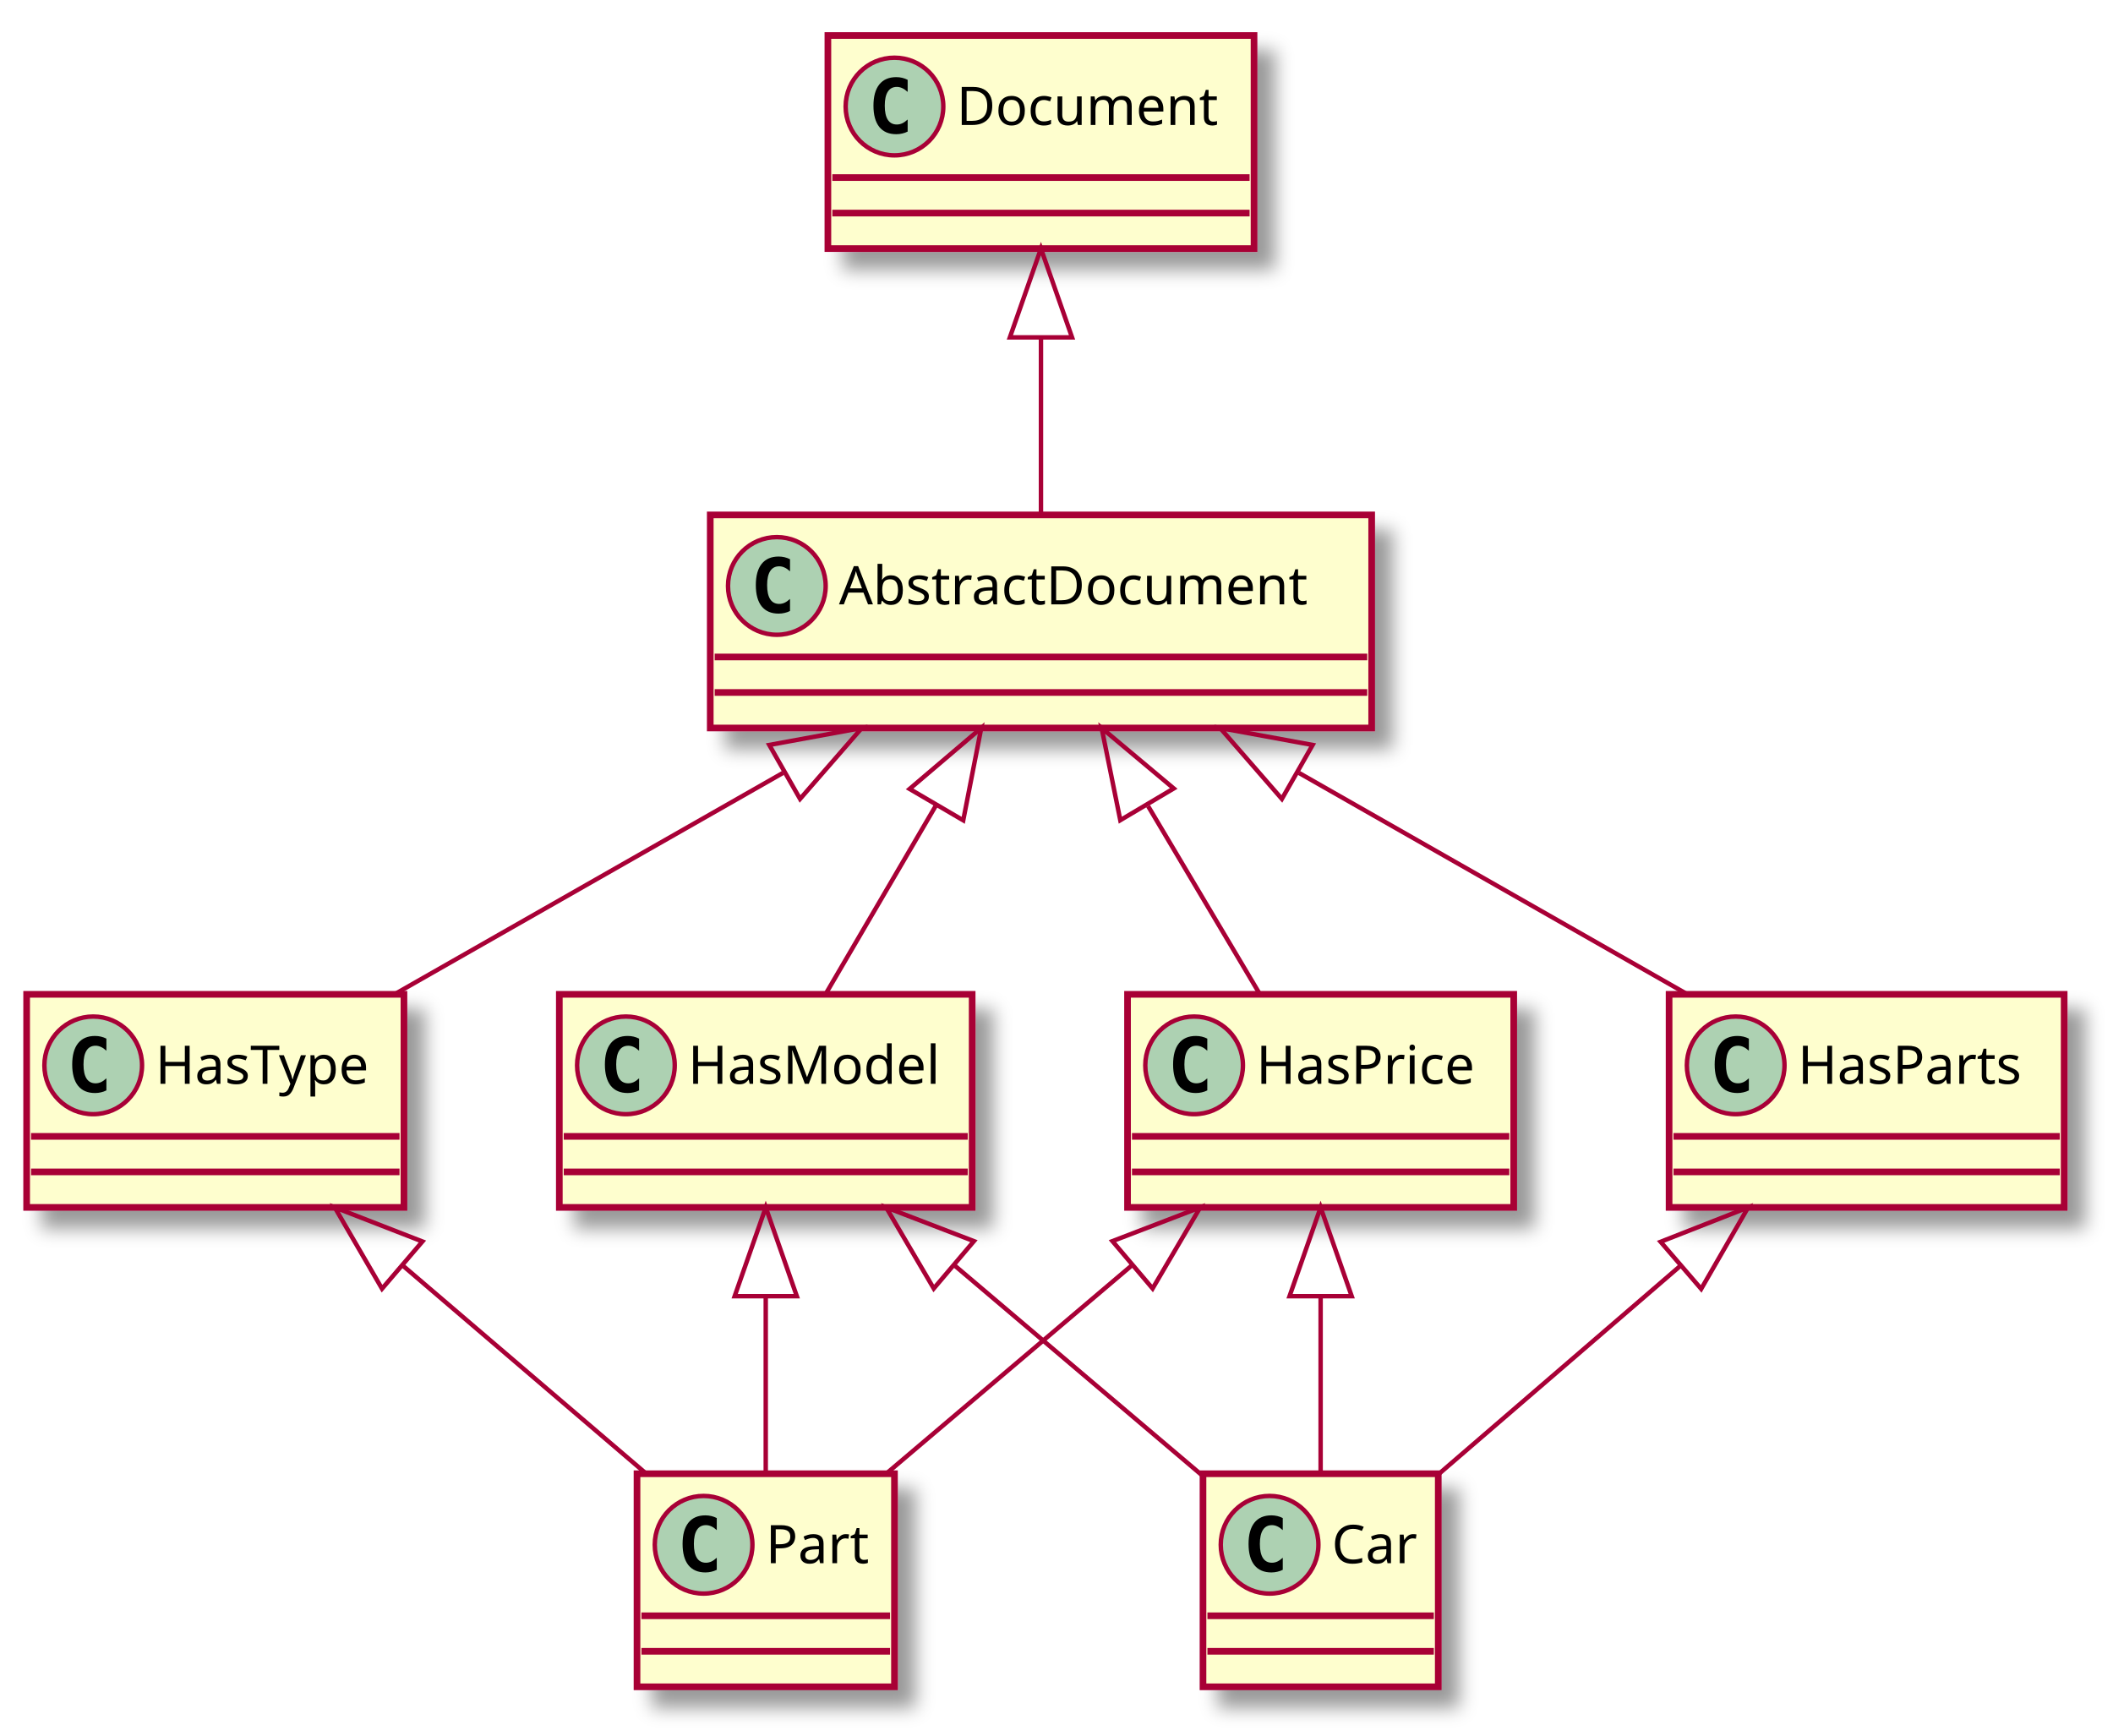
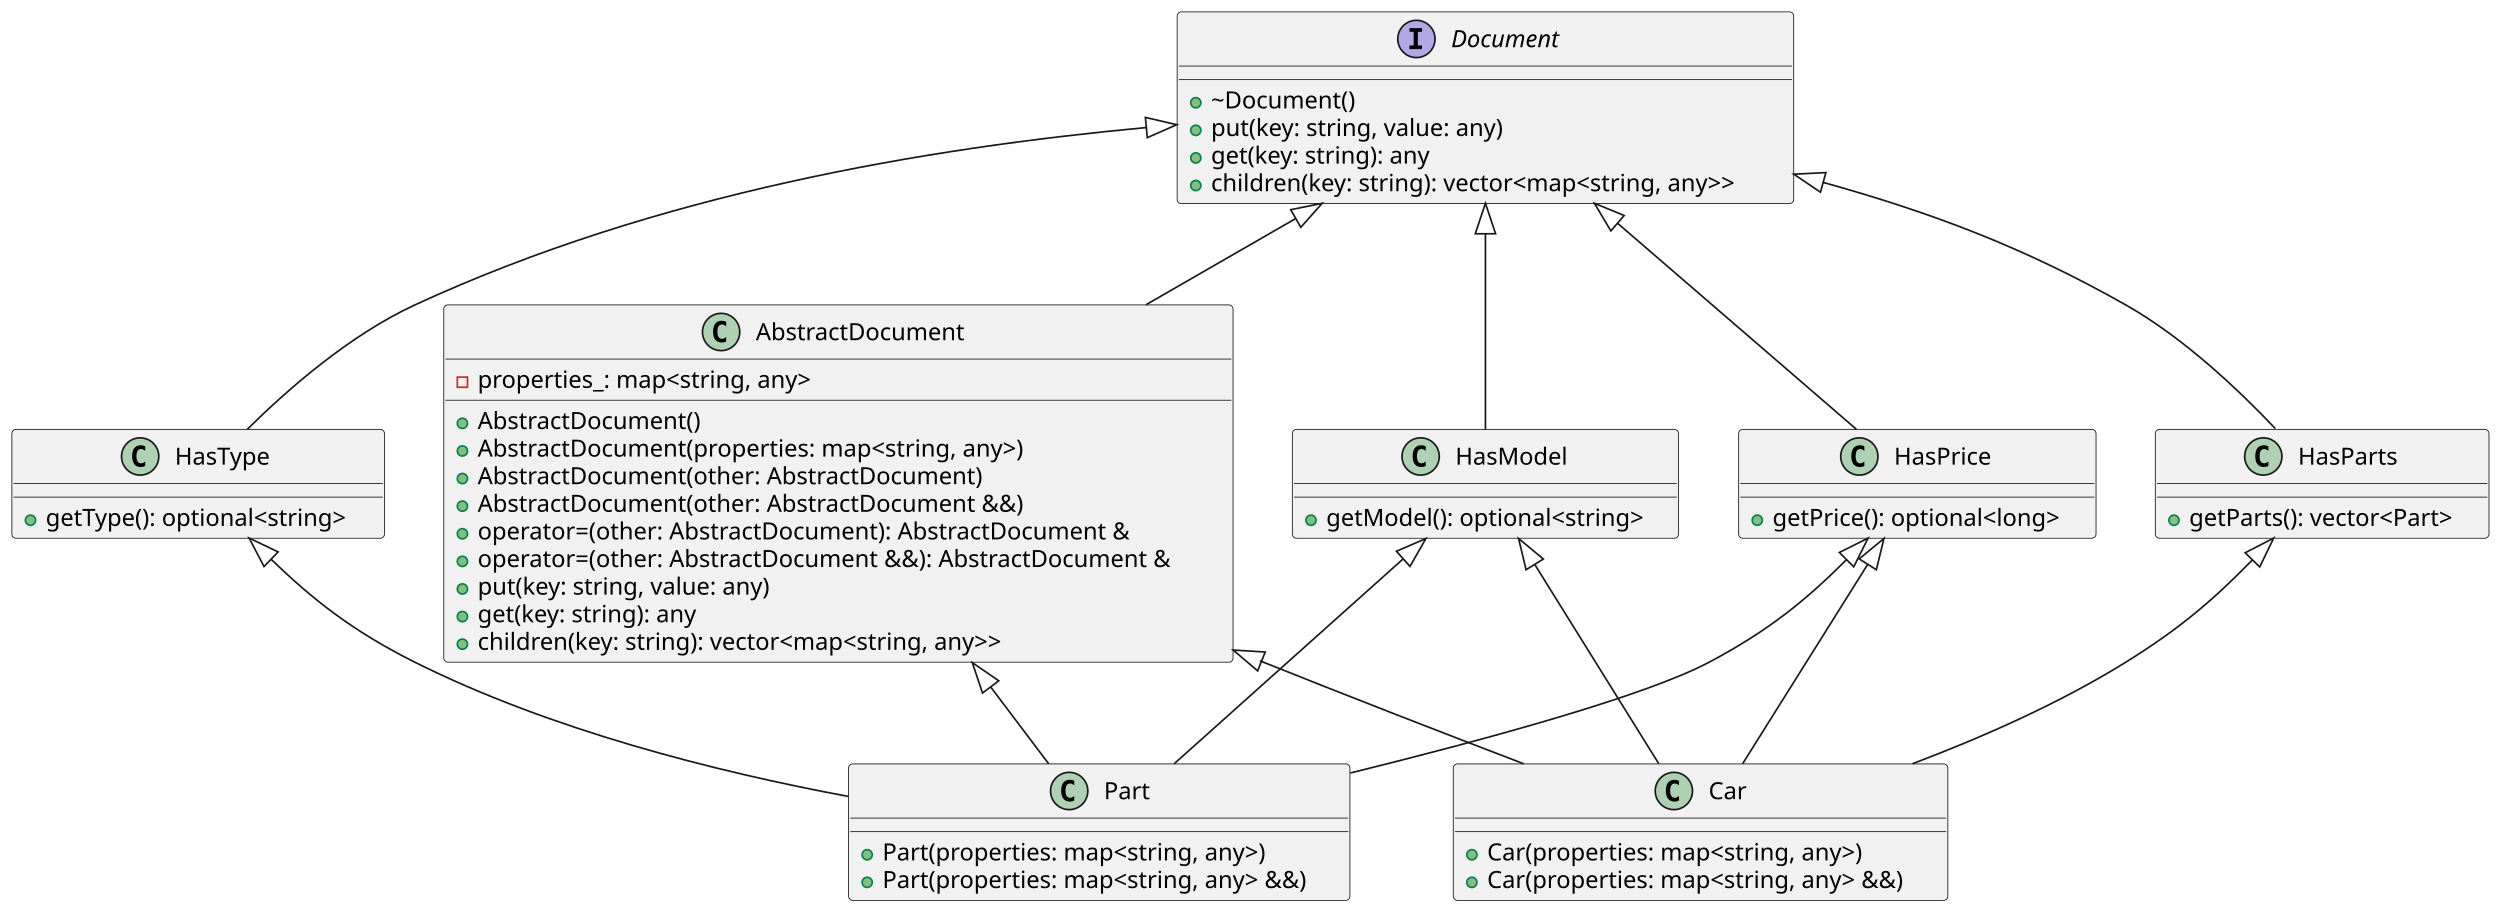
- <svg xmlns="http://www.w3.org/2000/svg" contentScriptType="application/ecmascript" contentStyleType="text/css" height="391px" preserveAspectRatio="none" style="width:476px;height:391px;" version="1.1" viewBox="0 0 476 391" width="476px" zoomAndPan="magnify">
-   <defs>
-     <filter height="300%" id="fv7t7jka6xrz0" width="300%" x="-1" y="-1">
-       <feGaussianBlur result="blurOut" stdDeviation="2.0" />
-       <feColorMatrix in="blurOut" result="blurOut2" type="matrix" values="0 0 0 0 0 0 0 0 0 0 0 0 0 0 0 0 0 0 .4 0" />
-       <feOffset dx="4.0" dy="4.0" in="blurOut2" result="blurOut3" />
-       <feBlend in="SourceGraphic" in2="blurOut3" mode="normal" />
-     </filter>
-   </defs>
+ <svg xmlns="http://www.w3.org/2000/svg" contentStyleType="text/css" height="538px" preserveAspectRatio="none" style="width:1476px;height:538px;background:#FFFFFF;" version="1.1" viewBox="0 0 1476 538" width="1476px" zoomAndPan="magnify">
+   <defs />
  <g>
-     <rect fill="#FEFECE" filter="url(#fv7t7jka6xrz0)" height="48" id="Document" style="stroke: #A80036; stroke-width: 1.5;" width="96" x="186.5" y="8" />
-     <ellipse cx="201.5" cy="24" fill="#ADD1B2" rx="11" ry="11" style="stroke: #A80036; stroke-width: 1.0;" />
-     <path d="M204.469,29.641 Q203.891,29.938 203.25,30.078 Q202.609,30.234 201.906,30.234 Q199.406,30.234 198.078,28.594 Q196.766,26.938 196.766,23.812 Q196.766,20.688 198.078,19.031 Q199.406,17.375 201.906,17.375 Q202.609,17.375 203.25,17.531 Q203.906,17.688 204.469,17.984 L204.469,20.703 Q203.844,20.125 203.25,19.859 Q202.656,19.578 202.031,19.578 Q200.688,19.578 200,20.656 Q199.312,21.719 199.312,23.812 Q199.312,25.906 200,26.984 Q200.688,28.047 202.031,28.047 Q202.656,28.047 203.25,27.781 Q203.844,27.5 204.469,26.922 L204.469,29.641 Z " />
-     <text fill="#000000" font-family="sans-serif" font-size="12" lengthAdjust="spacingAndGlyphs" textLength="64" x="215.5" y="28.154">Document</text>
-     <line style="stroke: #A80036; stroke-width: 1.5;" x1="187.5" x2="281.5" y1="40" y2="40" />
-     <line style="stroke: #A80036; stroke-width: 1.5;" x1="187.5" x2="281.5" y1="48" y2="48" />
-     <rect fill="#FEFECE" filter="url(#fv7t7jka6xrz0)" height="48" id="AbstractDocument" style="stroke: #A80036; stroke-width: 1.5;" width="149" x="160" y="116" />
-     <ellipse cx="175" cy="132" fill="#ADD1B2" rx="11" ry="11" style="stroke: #A80036; stroke-width: 1.0;" />
-     <path d="M177.969,137.641 Q177.391,137.938 176.75,138.078 Q176.109,138.234 175.406,138.234 Q172.906,138.234 171.578,136.594 Q170.266,134.938 170.266,131.812 Q170.266,128.688 171.578,127.031 Q172.906,125.375 175.406,125.375 Q176.109,125.375 176.75,125.531 Q177.406,125.688 177.969,125.984 L177.969,128.703 Q177.344,128.125 176.75,127.859 Q176.156,127.578 175.531,127.578 Q174.188,127.578 173.5,128.656 Q172.812,129.719 172.812,131.812 Q172.812,133.906 173.5,134.984 Q174.188,136.047 175.531,136.047 Q176.156,136.047 176.75,135.781 Q177.344,135.5 177.969,134.922 L177.969,137.641 Z " />
-     <text fill="#000000" font-family="sans-serif" font-size="12" lengthAdjust="spacingAndGlyphs" textLength="117" x="189" y="136.154">AbstractDocument</text>
-     <line style="stroke: #A80036; stroke-width: 1.5;" x1="161" x2="308" y1="148" y2="148" />
-     <line style="stroke: #A80036; stroke-width: 1.5;" x1="161" x2="308" y1="156" y2="156" />
-     <rect fill="#FEFECE" filter="url(#fv7t7jka6xrz0)" height="48" id="HasModel" style="stroke: #A80036; stroke-width: 1.5;" width="93" x="126" y="224" />
-     <ellipse cx="141" cy="240" fill="#ADD1B2" rx="11" ry="11" style="stroke: #A80036; stroke-width: 1.0;" />
-     <path d="M143.969,245.641 Q143.391,245.938 142.75,246.078 Q142.109,246.234 141.406,246.234 Q138.906,246.234 137.578,244.594 Q136.266,242.938 136.266,239.812 Q136.266,236.688 137.578,235.031 Q138.906,233.375 141.406,233.375 Q142.109,233.375 142.75,233.531 Q143.406,233.688 143.969,233.984 L143.969,236.703 Q143.344,236.125 142.75,235.859 Q142.156,235.578 141.531,235.578 Q140.188,235.578 139.5,236.656 Q138.812,237.719 138.812,239.812 Q138.812,241.906 139.5,242.984 Q140.188,244.047 141.531,244.047 Q142.156,244.047 142.75,243.781 Q143.344,243.5 143.969,242.922 L143.969,245.641 Z " />
-     <text fill="#000000" font-family="sans-serif" font-size="12" lengthAdjust="spacingAndGlyphs" textLength="61" x="155" y="244.154">HasModel</text>
-     <line style="stroke: #A80036; stroke-width: 1.5;" x1="127" x2="218" y1="256" y2="256" />
-     <line style="stroke: #A80036; stroke-width: 1.5;" x1="127" x2="218" y1="264" y2="264" />
-     <rect fill="#FEFECE" filter="url(#fv7t7jka6xrz0)" height="48" id="HasPrice" style="stroke: #A80036; stroke-width: 1.5;" width="87" x="254" y="224" />
-     <ellipse cx="269" cy="240" fill="#ADD1B2" rx="11" ry="11" style="stroke: #A80036; stroke-width: 1.0;" />
-     <path d="M271.969,245.641 Q271.391,245.938 270.75,246.078 Q270.109,246.234 269.406,246.234 Q266.906,246.234 265.578,244.594 Q264.266,242.938 264.266,239.812 Q264.266,236.688 265.578,235.031 Q266.906,233.375 269.406,233.375 Q270.109,233.375 270.75,233.531 Q271.406,233.688 271.969,233.984 L271.969,236.703 Q271.344,236.125 270.75,235.859 Q270.156,235.578 269.531,235.578 Q268.188,235.578 267.5,236.656 Q266.812,237.719 266.812,239.812 Q266.812,241.906 267.5,242.984 Q268.188,244.047 269.531,244.047 Q270.156,244.047 270.75,243.781 Q271.344,243.5 271.969,242.922 L271.969,245.641 Z " />
-     <text fill="#000000" font-family="sans-serif" font-size="12" lengthAdjust="spacingAndGlyphs" textLength="55" x="283" y="244.154">HasPrice</text>
-     <line style="stroke: #A80036; stroke-width: 1.5;" x1="255" x2="340" y1="256" y2="256" />
-     <line style="stroke: #A80036; stroke-width: 1.5;" x1="255" x2="340" y1="264" y2="264" />
-     <rect fill="#FEFECE" filter="url(#fv7t7jka6xrz0)" height="48" id="HasType" style="stroke: #A80036; stroke-width: 1.5;" width="85" x="6" y="224" />
-     <ellipse cx="21" cy="240" fill="#ADD1B2" rx="11" ry="11" style="stroke: #A80036; stroke-width: 1.0;" />
-     <path d="M23.969,245.641 Q23.391,245.938 22.75,246.078 Q22.109,246.234 21.406,246.234 Q18.906,246.234 17.578,244.594 Q16.266,242.938 16.266,239.812 Q16.266,236.688 17.578,235.031 Q18.906,233.375 21.406,233.375 Q22.109,233.375 22.75,233.531 Q23.406,233.688 23.969,233.984 L23.969,236.703 Q23.344,236.125 22.75,235.859 Q22.156,235.578 21.531,235.578 Q20.188,235.578 19.5,236.656 Q18.812,237.719 18.812,239.812 Q18.812,241.906 19.5,242.984 Q20.188,244.047 21.531,244.047 Q22.156,244.047 22.75,243.781 Q23.344,243.5 23.969,242.922 L23.969,245.641 Z " />
-     <text fill="#000000" font-family="sans-serif" font-size="12" lengthAdjust="spacingAndGlyphs" textLength="53" x="35" y="244.154">HasType</text>
-     <line style="stroke: #A80036; stroke-width: 1.5;" x1="7" x2="90" y1="256" y2="256" />
-     <line style="stroke: #A80036; stroke-width: 1.5;" x1="7" x2="90" y1="264" y2="264" />
-     <rect fill="#FEFECE" filter="url(#fv7t7jka6xrz0)" height="48" id="HasParts" style="stroke: #A80036; stroke-width: 1.5;" width="89" x="376" y="224" />
-     <ellipse cx="391" cy="240" fill="#ADD1B2" rx="11" ry="11" style="stroke: #A80036; stroke-width: 1.0;" />
-     <path d="M393.969,245.641 Q393.391,245.938 392.75,246.078 Q392.109,246.234 391.406,246.234 Q388.906,246.234 387.578,244.594 Q386.266,242.938 386.266,239.812 Q386.266,236.688 387.578,235.031 Q388.906,233.375 391.406,233.375 Q392.109,233.375 392.75,233.531 Q393.406,233.688 393.969,233.984 L393.969,236.703 Q393.344,236.125 392.75,235.859 Q392.156,235.578 391.531,235.578 Q390.188,235.578 389.5,236.656 Q388.812,237.719 388.812,239.812 Q388.812,241.906 389.5,242.984 Q390.188,244.047 391.531,244.047 Q392.156,244.047 392.75,243.781 Q393.344,243.5 393.969,242.922 L393.969,245.641 Z " />
-     <text fill="#000000" font-family="sans-serif" font-size="12" lengthAdjust="spacingAndGlyphs" textLength="57" x="405" y="244.154">HasParts</text>
-     <line style="stroke: #A80036; stroke-width: 1.5;" x1="377" x2="464" y1="256" y2="256" />
-     <line style="stroke: #A80036; stroke-width: 1.5;" x1="377" x2="464" y1="264" y2="264" />
-     <rect fill="#FEFECE" filter="url(#fv7t7jka6xrz0)" height="48" id="Part" style="stroke: #A80036; stroke-width: 1.5;" width="58" x="143.5" y="332" />
-     <ellipse cx="158.5" cy="348" fill="#ADD1B2" rx="11" ry="11" style="stroke: #A80036; stroke-width: 1.0;" />
-     <path d="M161.469,353.641 Q160.891,353.938 160.25,354.078 Q159.609,354.234 158.906,354.234 Q156.406,354.234 155.078,352.594 Q153.766,350.938 153.766,347.812 Q153.766,344.688 155.078,343.031 Q156.406,341.375 158.906,341.375 Q159.609,341.375 160.25,341.531 Q160.906,341.688 161.469,341.984 L161.469,344.703 Q160.844,344.125 160.25,343.859 Q159.656,343.578 159.031,343.578 Q157.688,343.578 157,344.656 Q156.312,345.719 156.312,347.812 Q156.312,349.906 157,350.984 Q157.688,352.047 159.031,352.047 Q159.656,352.047 160.25,351.781 Q160.844,351.5 161.469,350.922 L161.469,353.641 Z " />
-     <text fill="#000000" font-family="sans-serif" font-size="12" lengthAdjust="spacingAndGlyphs" textLength="26" x="172.5" y="352.154">Part</text>
-     <line style="stroke: #A80036; stroke-width: 1.5;" x1="144.5" x2="200.5" y1="364" y2="364" />
-     <line style="stroke: #A80036; stroke-width: 1.5;" x1="144.5" x2="200.5" y1="372" y2="372" />
-     <rect fill="#FEFECE" filter="url(#fv7t7jka6xrz0)" height="48" id="Car" style="stroke: #A80036; stroke-width: 1.5;" width="53" x="271" y="332" />
-     <ellipse cx="286" cy="348" fill="#ADD1B2" rx="11" ry="11" style="stroke: #A80036; stroke-width: 1.0;" />
-     <path d="M288.969,353.641 Q288.391,353.938 287.75,354.078 Q287.109,354.234 286.406,354.234 Q283.906,354.234 282.578,352.594 Q281.266,350.938 281.266,347.812 Q281.266,344.688 282.578,343.031 Q283.906,341.375 286.406,341.375 Q287.109,341.375 287.75,341.531 Q288.406,341.688 288.969,341.984 L288.969,344.703 Q288.344,344.125 287.75,343.859 Q287.156,343.578 286.531,343.578 Q285.188,343.578 284.5,344.656 Q283.812,345.719 283.812,347.812 Q283.812,349.906 284.5,350.984 Q285.188,352.047 286.531,352.047 Q287.156,352.047 287.75,351.781 Q288.344,351.5 288.969,350.922 L288.969,353.641 Z " />
-     <text fill="#000000" font-family="sans-serif" font-size="12" lengthAdjust="spacingAndGlyphs" textLength="21" x="300" y="352.154">Car</text>
-     <line style="stroke: #A80036; stroke-width: 1.5;" x1="272" x2="323" y1="364" y2="364" />
-     <line style="stroke: #A80036; stroke-width: 1.5;" x1="272" x2="323" y1="372" y2="372" />
-     <path d="M234.5,76.02 C234.5,89.58 234.5,104.04 234.5,115.68 " fill="none" id="Document&lt;-AbstractDocument" style="stroke: #A80036; stroke-width: 1.0;" />
-     <polygon fill="none" points="227.5,76,234.5,56,241.5,76,227.5,76" style="stroke: #A80036; stroke-width: 1.0;" />
-     <path d="M210.75,181.61 C202.42,195.85 193.35,211.35 186.14,223.68 " fill="none" id="AbstractDocument&lt;-HasModel" style="stroke: #A80036; stroke-width: 1.0;" />
-     <polygon fill="none" points="204.91,177.73,221.05,164,216.99,184.8,204.91,177.73" style="stroke: #A80036; stroke-width: 1.0;" />
-     <path d="M258.64,181.61 C267.1,195.85 276.31,211.35 283.64,223.68 " fill="none" id="AbstractDocument&lt;-HasPrice" style="stroke: #A80036; stroke-width: 1.0;" />
-     <polygon fill="none" points="252.37,184.77,248.17,164,264.41,177.62,252.37,184.77" style="stroke: #A80036; stroke-width: 1.0;" />
-     <path d="M176.38,174.12 C148.05,190.27 114.66,209.3 89.1,223.86 " fill="none" id="AbstractDocument&lt;-HasType" style="stroke: #A80036; stroke-width: 1.0;" />
-     <polygon fill="none" points="173.3,167.82,194.14,164,180.23,179.98,173.3,167.82" style="stroke: #A80036; stroke-width: 1.0;" />
-     <path d="M292.62,174.12 C320.95,190.27 354.34,209.3 379.9,223.86 " fill="none" id="AbstractDocument&lt;-HasParts" style="stroke: #A80036; stroke-width: 1.0;" />
-     <polygon fill="none" points="288.77,179.98,274.86,164,295.7,167.82,288.77,179.98" style="stroke: #A80036; stroke-width: 1.0;" />
-     <path d="M215.02,285.06 C233.52,300.74 254.63,318.64 270.86,332.41 " fill="none" id="HasModel&lt;-Car" style="stroke: #A80036; stroke-width: 1.0;" />
-     <polygon fill="none" points="210.35,290.27,199.62,272,219.4,279.6,210.35,290.27" style="stroke: #A80036; stroke-width: 1.0;" />
-     <path d="M297.5,292.02 C297.5,305.58 297.5,320.04 297.5,331.68 " fill="none" id="HasPrice&lt;-Car" style="stroke: #A80036; stroke-width: 1.0;" />
-     <polygon fill="none" points="290.5,292,297.5,272,304.5,292,290.5,292" style="stroke: #A80036; stroke-width: 1.0;" />
-     <path d="M378.5,285.2 C360.49,300.71 340,318.37 324.14,332.04 " fill="none" id="HasParts&lt;-Car" style="stroke: #A80036; stroke-width: 1.0;" />
-     <polygon fill="none" points="374.09,279.75,393.81,272,383.23,290.36,374.09,279.75" style="stroke: #A80036; stroke-width: 1.0;" />
-     <path d="M172.5,292.02 C172.5,305.58 172.5,320.04 172.5,331.68 " fill="none" id="HasModel&lt;-Part" style="stroke: #A80036; stroke-width: 1.0;" />
-     <polygon fill="none" points="165.5,292,172.5,272,179.5,292,165.5,292" style="stroke: #A80036; stroke-width: 1.0;" />
-     <path d="M254.92,285.1 C236.76,300.5 216.1,318.03 200,331.68 " fill="none" id="HasPrice&lt;-Part" style="stroke: #A80036; stroke-width: 1.0;" />
-     <polygon fill="none" points="250.6,279.6,270.38,272,259.65,290.27,250.6,279.6" style="stroke: #A80036; stroke-width: 1.0;" />
-     <path d="M90.73,285.1 C108.75,300.5 129.25,318.03 145.22,331.68 " fill="none" id="HasType&lt;-Part" style="stroke: #A80036; stroke-width: 1.0;" />
-     <polygon fill="none" points="86.06,290.32,75.41,272,95.16,279.68,86.06,290.32" style="stroke: #A80036; stroke-width: 1.0;" />
+     <g id="elem_Document">
+       <rect codeLine="1" fill="#F1F1F1" height="113.188" id="Document" rx="2.5" ry="2.5" style="stroke:#181818;stroke-width:0.5;" width="364" x="695" y="7" />
+       <ellipse cx="836.25" cy="23" fill="#B4A7E5" rx="11" ry="11" style="stroke:#181818;stroke-width:1.0;" />
+       <path d="M832.172,18.766 L832.172,16.609 L839.562,16.609 L839.562,18.766 L837.094,18.766 L837.094,26.844 L839.562,26.844 L839.562,29 L832.172,29 L832.172,26.844 L834.641,26.844 L834.641,18.766 L832.172,18.766 Z " fill="#000000" />
+       <text fill="#000000" font-family="sans-serif" font-size="14" font-style="italic" lengthAdjust="spacing" textLength="73" x="856.75" y="27.847">Document</text>
+       <line style="stroke:#181818;stroke-width:0.5;" x1="696" x2="1058" y1="39" y2="39" />
+       <line style="stroke:#181818;stroke-width:0.5;" x1="696" x2="1058" y1="47" y2="47" />
+       <ellipse cx="706" cy="60.648" fill="#84BE84" rx="3" ry="3" style="stroke:#038048;stroke-width:1.0;" />
+       <text fill="#000000" font-family="sans-serif" font-size="14" lengthAdjust="spacing" textLength="95" x="715" y="63.995">~Document()</text>
+       <ellipse cx="706" cy="76.945" fill="#84BE84" rx="3" ry="3" style="stroke:#038048;stroke-width:1.0;" />
+       <text fill="#000000" font-family="sans-serif" font-size="14" lengthAdjust="spacing" textLength="182" x="715" y="80.292">put(key: string, value: any)</text>
+       <ellipse cx="706" cy="93.242" fill="#84BE84" rx="3" ry="3" style="stroke:#038048;stroke-width:1.0;" />
+       <text fill="#000000" font-family="sans-serif" font-size="14" lengthAdjust="spacing" textLength="138" x="715" y="96.589">get(key: string): any</text>
+       <ellipse cx="706" cy="109.539" fill="#84BE84" rx="3" ry="3" style="stroke:#038048;stroke-width:1.0;" />
+       <text fill="#000000" font-family="sans-serif" font-size="14" lengthAdjust="spacing" textLength="338" x="715" y="112.886">children(key: string): vector&lt;map&lt;string, any&gt;&gt;</text>
+     </g>
+     <g id="elem_AbstractDocument">
+       <rect codeLine="8" fill="#F1F1F1" height="210.969" id="AbstractDocument" rx="2.5" ry="2.5" style="stroke:#181818;stroke-width:0.5;" width="466" x="262" y="180" />
+       <ellipse cx="425.75" cy="196" fill="#ADD1B2" rx="11" ry="11" style="stroke:#181818;stroke-width:1.0;" />
+       <path d="M428.719,201.641 Q428.141,201.938 427.5,202.078 Q426.859,202.234 426.156,202.234 Q423.656,202.234 422.328,200.594 Q421.016,198.938 421.016,195.812 Q421.016,192.688 422.328,191.031 Q423.656,189.375 426.156,189.375 Q426.859,189.375 427.5,189.531 Q428.156,189.688 428.719,189.984 L428.719,192.703 Q428.094,192.125 427.5,191.859 Q426.906,191.578 426.281,191.578 Q424.938,191.578 424.25,192.656 Q423.562,193.719 423.562,195.812 Q423.562,197.906 424.25,198.984 Q424.938,200.047 426.281,200.047 Q426.906,200.047 427.5,199.781 Q428.094,199.5 428.719,198.922 L428.719,201.641 Z " fill="#000000" />
+       <text fill="#000000" font-family="sans-serif" font-size="14" lengthAdjust="spacing" textLength="130" x="446.25" y="200.847">AbstractDocument</text>
+       <line style="stroke:#181818;stroke-width:0.5;" x1="263" x2="727" y1="212" y2="212" />
+       <rect fill="none" height="6" style="stroke:#C82930;stroke-width:1.0;" width="6" x="270" y="222.648" />
+       <text fill="#000000" font-family="sans-serif" font-size="14" lengthAdjust="spacing" textLength="212" x="282" y="228.995">properties_: map&lt;string, any&gt;</text>
+       <line style="stroke:#181818;stroke-width:0.5;" x1="263" x2="727" y1="236.297" y2="236.297" />
+       <ellipse cx="273" cy="249.945" fill="#84BE84" rx="3" ry="3" style="stroke:#038048;stroke-width:1.0;" />
+       <text fill="#000000" font-family="sans-serif" font-size="14" lengthAdjust="spacing" textLength="140" x="282" y="253.292">AbstractDocument()</text>
+       <ellipse cx="273" cy="266.242" fill="#84BE84" rx="3" ry="3" style="stroke:#038048;stroke-width:1.0;" />
+       <text fill="#000000" font-family="sans-serif" font-size="14" lengthAdjust="spacing" textLength="345" x="282" y="269.589">AbstractDocument(properties: map&lt;string, any&gt;)</text>
+       <ellipse cx="273" cy="282.539" fill="#84BE84" rx="3" ry="3" style="stroke:#038048;stroke-width:1.0;" />
+       <text fill="#000000" font-family="sans-serif" font-size="14" lengthAdjust="spacing" textLength="316" x="282" y="285.886">AbstractDocument(other: AbstractDocument)</text>
+       <ellipse cx="273" cy="298.836" fill="#84BE84" rx="3" ry="3" style="stroke:#038048;stroke-width:1.0;" />
+       <text fill="#000000" font-family="sans-serif" font-size="14" lengthAdjust="spacing" textLength="344" x="282" y="302.183">AbstractDocument(other: AbstractDocument &amp;&amp;)</text>
+       <ellipse cx="273" cy="315.133" fill="#84BE84" rx="3" ry="3" style="stroke:#038048;stroke-width:1.0;" />
+       <text fill="#000000" font-family="sans-serif" font-size="14" lengthAdjust="spacing" textLength="412" x="282" y="318.479">operator=(other: AbstractDocument): AbstractDocument &amp;</text>
+       <ellipse cx="273" cy="331.43" fill="#84BE84" rx="3" ry="3" style="stroke:#038048;stroke-width:1.0;" />
+       <text fill="#000000" font-family="sans-serif" font-size="14" lengthAdjust="spacing" textLength="440" x="282" y="334.776">operator=(other: AbstractDocument &amp;&amp;): AbstractDocument &amp;</text>
+       <ellipse cx="273" cy="347.727" fill="#84BE84" rx="3" ry="3" style="stroke:#038048;stroke-width:1.0;" />
+       <text fill="#000000" font-family="sans-serif" font-size="14" lengthAdjust="spacing" textLength="182" x="282" y="351.073">put(key: string, value: any)</text>
+       <ellipse cx="273" cy="364.023" fill="#84BE84" rx="3" ry="3" style="stroke:#038048;stroke-width:1.0;" />
+       <text fill="#000000" font-family="sans-serif" font-size="14" lengthAdjust="spacing" textLength="138" x="282" y="367.37">get(key: string): any</text>
+       <ellipse cx="273" cy="380.32" fill="#84BE84" rx="3" ry="3" style="stroke:#038048;stroke-width:1.0;" />
+       <text fill="#000000" font-family="sans-serif" font-size="14" lengthAdjust="spacing" textLength="338" x="282" y="383.667">children(key: string): vector&lt;map&lt;string, any&gt;&gt;</text>
+     </g>
+     <g id="elem_HasModel">
+       <rect codeLine="21" fill="#F1F1F1" height="64.297" id="HasModel" rx="2.5" ry="2.5" style="stroke:#181818;stroke-width:0.5;" width="228" x="763" y="253.5" />
+       <ellipse cx="838.75" cy="269.5" fill="#ADD1B2" rx="11" ry="11" style="stroke:#181818;stroke-width:1.0;" />
+       <path d="M841.719,275.141 Q841.141,275.438 840.5,275.578 Q839.859,275.734 839.156,275.734 Q836.656,275.734 835.328,274.094 Q834.016,272.438 834.016,269.312 Q834.016,266.188 835.328,264.531 Q836.656,262.875 839.156,262.875 Q839.859,262.875 840.5,263.031 Q841.156,263.188 841.719,263.484 L841.719,266.203 Q841.094,265.625 840.5,265.359 Q839.906,265.078 839.281,265.078 Q837.938,265.078 837.25,266.156 Q836.562,267.219 836.562,269.312 Q836.562,271.406 837.25,272.484 Q837.938,273.547 839.281,273.547 Q839.906,273.547 840.5,273.281 Q841.094,273 841.719,272.422 L841.719,275.141 Z " fill="#000000" />
+       <text fill="#000000" font-family="sans-serif" font-size="14" lengthAdjust="spacing" textLength="68" x="859.25" y="274.347">HasModel</text>
+       <line style="stroke:#181818;stroke-width:0.5;" x1="764" x2="990" y1="285.5" y2="285.5" />
+       <line style="stroke:#181818;stroke-width:0.5;" x1="764" x2="990" y1="293.5" y2="293.5" />
+       <ellipse cx="774" cy="307.148" fill="#84BE84" rx="3" ry="3" style="stroke:#038048;stroke-width:1.0;" />
+       <text fill="#000000" font-family="sans-serif" font-size="14" lengthAdjust="spacing" textLength="202" x="783" y="310.495">getModel(): optional&lt;string&gt;</text>
+     </g>
+     <g id="elem_HasPrice">
+       <rect codeLine="25" fill="#F1F1F1" height="64.297" id="HasPrice" rx="2.5" ry="2.5" style="stroke:#181818;stroke-width:0.5;" width="211" x="1026.5" y="253.5" />
+       <ellipse cx="1097.75" cy="269.5" fill="#ADD1B2" rx="11" ry="11" style="stroke:#181818;stroke-width:1.0;" />
+       <path d="M1100.719,275.141 Q1100.141,275.438 1099.5,275.578 Q1098.859,275.734 1098.156,275.734 Q1095.656,275.734 1094.328,274.094 Q1093.016,272.438 1093.016,269.312 Q1093.016,266.188 1094.328,264.531 Q1095.656,262.875 1098.156,262.875 Q1098.859,262.875 1099.5,263.031 Q1100.156,263.188 1100.719,263.484 L1100.719,266.203 Q1100.094,265.625 1099.5,265.359 Q1098.906,265.078 1098.281,265.078 Q1096.938,265.078 1096.25,266.156 Q1095.562,267.219 1095.562,269.312 Q1095.562,271.406 1096.25,272.484 Q1096.938,273.547 1098.281,273.547 Q1098.906,273.547 1099.5,273.281 Q1100.094,273 1100.719,272.422 L1100.719,275.141 Z " fill="#000000" />
+       <text fill="#000000" font-family="sans-serif" font-size="14" lengthAdjust="spacing" textLength="60" x="1118.25" y="274.347">HasPrice</text>
+       <line style="stroke:#181818;stroke-width:0.5;" x1="1027.5" x2="1236.5" y1="285.5" y2="285.5" />
+       <line style="stroke:#181818;stroke-width:0.5;" x1="1027.5" x2="1236.5" y1="293.5" y2="293.5" />
+       <ellipse cx="1037.5" cy="307.148" fill="#84BE84" rx="3" ry="3" style="stroke:#038048;stroke-width:1.0;" />
+       <text fill="#000000" font-family="sans-serif" font-size="14" lengthAdjust="spacing" textLength="185" x="1046.5" y="310.495">getPrice(): optional&lt;long&gt;</text>
+     </g>
+     <g id="elem_HasType">
+       <rect codeLine="29" fill="#F1F1F1" height="64.297" id="HasType" rx="2.5" ry="2.5" style="stroke:#181818;stroke-width:0.5;" width="220" x="7" y="253.5" />
+       <ellipse cx="82.75" cy="269.5" fill="#ADD1B2" rx="11" ry="11" style="stroke:#181818;stroke-width:1.0;" />
+       <path d="M85.719,275.141 Q85.141,275.438 84.5,275.578 Q83.859,275.734 83.156,275.734 Q80.656,275.734 79.328,274.094 Q78.016,272.438 78.016,269.312 Q78.016,266.188 79.328,264.531 Q80.656,262.875 83.156,262.875 Q83.859,262.875 84.5,263.031 Q85.156,263.188 85.719,263.484 L85.719,266.203 Q85.094,265.625 84.5,265.359 Q83.906,265.078 83.281,265.078 Q81.938,265.078 81.25,266.156 Q80.562,267.219 80.562,269.312 Q80.562,271.406 81.25,272.484 Q81.938,273.547 83.281,273.547 Q83.906,273.547 84.5,273.281 Q85.094,273 85.719,272.422 L85.719,275.141 Z " fill="#000000" />
+       <text fill="#000000" font-family="sans-serif" font-size="14" lengthAdjust="spacing" textLength="60" x="103.25" y="274.347">HasType</text>
+       <line style="stroke:#181818;stroke-width:0.5;" x1="8" x2="226" y1="285.5" y2="285.5" />
+       <line style="stroke:#181818;stroke-width:0.5;" x1="8" x2="226" y1="293.5" y2="293.5" />
+       <ellipse cx="18" cy="307.148" fill="#84BE84" rx="3" ry="3" style="stroke:#038048;stroke-width:1.0;" />
+       <text fill="#000000" font-family="sans-serif" font-size="14" lengthAdjust="spacing" textLength="194" x="27" y="310.495">getType(): optional&lt;string&gt;</text>
+     </g>
+     <g id="elem_HasParts">
+       <rect codeLine="33" fill="#F1F1F1" height="64.297" id="HasParts" rx="2.5" ry="2.5" style="stroke:#181818;stroke-width:0.5;" width="197" x="1272.5" y="253.5" />
+       <ellipse cx="1336.25" cy="269.5" fill="#ADD1B2" rx="11" ry="11" style="stroke:#181818;stroke-width:1.0;" />
+       <path d="M1339.219,275.141 Q1338.641,275.438 1338,275.578 Q1337.359,275.734 1336.656,275.734 Q1334.156,275.734 1332.828,274.094 Q1331.516,272.438 1331.516,269.312 Q1331.516,266.188 1332.828,264.531 Q1334.156,262.875 1336.656,262.875 Q1337.359,262.875 1338,263.031 Q1338.656,263.188 1339.219,263.484 L1339.219,266.203 Q1338.594,265.625 1338,265.359 Q1337.406,265.078 1336.781,265.078 Q1335.438,265.078 1334.75,266.156 Q1334.062,267.219 1334.062,269.312 Q1334.062,271.406 1334.75,272.484 Q1335.438,273.547 1336.781,273.547 Q1337.406,273.547 1338,273.281 Q1338.594,273 1339.219,272.422 L1339.219,275.141 Z " fill="#000000" />
+       <text fill="#000000" font-family="sans-serif" font-size="14" lengthAdjust="spacing" textLength="61" x="1356.75" y="274.347">HasParts</text>
+       <line style="stroke:#181818;stroke-width:0.5;" x1="1273.5" x2="1468.5" y1="285.5" y2="285.5" />
+       <line style="stroke:#181818;stroke-width:0.5;" x1="1273.5" x2="1468.5" y1="293.5" y2="293.5" />
+       <ellipse cx="1283.5" cy="307.148" fill="#84BE84" rx="3" ry="3" style="stroke:#038048;stroke-width:1.0;" />
+       <text fill="#000000" font-family="sans-serif" font-size="14" lengthAdjust="spacing" textLength="171" x="1292.5" y="310.495">getParts(): vector&lt;Part&gt;</text>
+     </g>
+     <g id="elem_Part">
+       <rect codeLine="37" fill="#F1F1F1" height="80.594" id="Part" rx="2.5" ry="2.5" style="stroke:#181818;stroke-width:0.5;" width="296" x="501" y="451" />
+       <ellipse cx="631.25" cy="467" fill="#ADD1B2" rx="11" ry="11" style="stroke:#181818;stroke-width:1.0;" />
+       <path d="M634.219,472.641 Q633.641,472.938 633,473.078 Q632.359,473.234 631.656,473.234 Q629.156,473.234 627.828,471.594 Q626.516,469.938 626.516,466.812 Q626.516,463.688 627.828,462.031 Q629.156,460.375 631.656,460.375 Q632.359,460.375 633,460.531 Q633.656,460.688 634.219,460.984 L634.219,463.703 Q633.594,463.125 633,462.859 Q632.406,462.578 631.781,462.578 Q630.438,462.578 629.75,463.656 Q629.062,464.719 629.062,466.812 Q629.062,468.906 629.75,469.984 Q630.438,471.047 631.781,471.047 Q632.406,471.047 633,470.781 Q633.594,470.5 634.219,469.922 L634.219,472.641 Z " fill="#000000" />
+       <text fill="#000000" font-family="sans-serif" font-size="14" lengthAdjust="spacing" textLength="27" x="651.75" y="471.847">Part</text>
+       <line style="stroke:#181818;stroke-width:0.5;" x1="502" x2="796" y1="483" y2="483" />
+       <line style="stroke:#181818;stroke-width:0.5;" x1="502" x2="796" y1="491" y2="491" />
+       <ellipse cx="512" cy="504.648" fill="#84BE84" rx="3" ry="3" style="stroke:#038048;stroke-width:1.0;" />
+       <text fill="#000000" font-family="sans-serif" font-size="14" lengthAdjust="spacing" textLength="242" x="521" y="507.995">Part(properties: map&lt;string, any&gt;)</text>
+       <ellipse cx="512" cy="520.945" fill="#84BE84" rx="3" ry="3" style="stroke:#038048;stroke-width:1.0;" />
+       <text fill="#000000" font-family="sans-serif" font-size="14" lengthAdjust="spacing" textLength="270" x="521" y="524.292">Part(properties: map&lt;string, any&gt; &amp;&amp;)</text>
+     </g>
+     <g id="elem_Car">
+       <rect codeLine="42" fill="#F1F1F1" height="80.594" id="Car" rx="2.5" ry="2.5" style="stroke:#181818;stroke-width:0.5;" width="292" x="858" y="451" />
+       <ellipse cx="988.25" cy="467" fill="#ADD1B2" rx="11" ry="11" style="stroke:#181818;stroke-width:1.0;" />
+       <path d="M991.219,472.641 Q990.641,472.938 990,473.078 Q989.359,473.234 988.656,473.234 Q986.156,473.234 984.828,471.594 Q983.516,469.938 983.516,466.812 Q983.516,463.688 984.828,462.031 Q986.156,460.375 988.656,460.375 Q989.359,460.375 990,460.531 Q990.656,460.688 991.219,460.984 L991.219,463.703 Q990.594,463.125 990,462.859 Q989.406,462.578 988.781,462.578 Q987.438,462.578 986.75,463.656 Q986.062,464.719 986.062,466.812 Q986.062,468.906 986.75,469.984 Q987.438,471.047 988.781,471.047 Q989.406,471.047 990,470.781 Q990.594,470.5 991.219,469.922 L991.219,472.641 Z " fill="#000000" />
+       <text fill="#000000" font-family="sans-serif" font-size="14" lengthAdjust="spacing" textLength="23" x="1008.75" y="471.847">Car</text>
+       <line style="stroke:#181818;stroke-width:0.5;" x1="859" x2="1149" y1="483" y2="483" />
+       <line style="stroke:#181818;stroke-width:0.5;" x1="859" x2="1149" y1="491" y2="491" />
+       <ellipse cx="869" cy="504.648" fill="#84BE84" rx="3" ry="3" style="stroke:#038048;stroke-width:1.0;" />
+       <text fill="#000000" font-family="sans-serif" font-size="14" lengthAdjust="spacing" textLength="238" x="878" y="507.995">Car(properties: map&lt;string, any&gt;)</text>
+       <ellipse cx="869" cy="520.945" fill="#84BE84" rx="3" ry="3" style="stroke:#038048;stroke-width:1.0;" />
+       <text fill="#000000" font-family="sans-serif" font-size="14" lengthAdjust="spacing" textLength="266" x="878" y="524.292">Car(properties: map&lt;string, any&gt; &amp;&amp;)</text>
+     </g>
+     <g id="link_Document_AbstractDocument">
+       <path codeLine="47" d="M765.01,129 C733.29,147.26 712.51,159.23 676.59,179.92 " fill="none" id="Document-backto-AbstractDocument" style="stroke:#181818;stroke-width:1.0;" />
+       <polygon fill="none" points="780.61,120.02,762.017,123.8,768.004,134.2,780.61,120.02" style="stroke:#181818;stroke-width:1.0;" />
+     </g>
+     <g id="link_Document_HasModel">
+       <path codeLine="48" d="M877,138.02 C877,180.28 877,218.89 877,253.48 " fill="none" id="Document-backto-HasModel" style="stroke:#181818;stroke-width:1.0;" />
+       <polygon fill="none" points="877,120.02,871,138.02,883,138.02,877,120.02" style="stroke:#181818;stroke-width:1.0;" />
+     </g>
+     <g id="link_Document_HasPrice">
+       <path codeLine="49" d="M954.978,131.779 C1003.958,174.039 1055.95,218.89 1096.04,253.48 " fill="none" id="Document-backto-HasPrice" style="stroke:#181818;stroke-width:1.0;" />
+       <polygon fill="none" points="941.35,120.02,951.059,136.321,958.898,127.236,941.35,120.02" style="stroke:#181818;stroke-width:1.0;" />
+     </g>
+     <g id="link_Document_HasType">
+       <path codeLine="50" d="M676.798,75.296 C546.448,87.486 387.52,114.17 245,180 C206.72,197.68 170.19,229.52 146.03,253.42 " fill="none" id="Document-backto-HasType" style="stroke:#181818;stroke-width:1.0;" />
+       <polygon fill="none" points="694.72,73.62,676.24,69.322,677.357,81.27,694.72,73.62" style="stroke:#181818;stroke-width:1.0;" />
+     </g>
+     <g id="link_Document_HasParts">
+       <path codeLine="51" d="M1076.398,107.687 C1140.808,125.657 1194.83,145.95 1255,180 C1288.97,199.22 1321.43,229.88 1343.33,253.03 " fill="none" id="Document-backto-HasParts" style="stroke:#181818;stroke-width:1.0;" />
+       <polygon fill="none" points="1059.06,102.85,1074.785,113.466,1078.01,101.908,1059.06,102.85" style="stroke:#181818;stroke-width:1.0;" />
+     </g>
+     <g id="link_AbstractDocument_Car">
+       <path codeLine="52" d="M744.75,390.522 C750.79,392.962 740.09,388.63 746,391 C796.35,411.19 852.52,432.94 899.56,450.94 " fill="none" id="AbstractDocument-backto-Car" style="stroke:#181818;stroke-width:1.0;" />
+       <polygon fill="none" points="728.06,383.78,742.502,396.085,746.997,384.959,728.06,383.78" style="stroke:#181818;stroke-width:1.0;" />
+     </g>
+     <g id="link_AbstractDocument_Part">
+       <path codeLine="53" d="M584.874,405.557 C600.974,426.887 606.11,433.69 619.16,450.97 " fill="none" id="AbstractDocument-backto-Part" style="stroke:#181818;stroke-width:1.0;" />
+       <polygon fill="none" points="574.03,391.19,580.085,409.171,589.663,401.942,574.03,391.19" style="stroke:#181818;stroke-width:1.0;" />
+     </g>
+     <g id="link_HasModel_Car">
+       <path codeLine="54" d="M906.082,333.211 C928.342,368.971 955.23,412.16 979.4,450.99 " fill="none" id="HasModel-backto-Car" style="stroke:#181818;stroke-width:1.0;" />
+       <polygon fill="none" points="896.57,317.93,900.989,336.382,911.176,330.041,896.57,317.93" style="stroke:#181818;stroke-width:1.0;" />
+     </g>
+     <g id="link_HasPrice_Car">
+       <path codeLine="55" d="M1102.712,333.177 C1080.272,368.937 1053.15,412.16 1028.79,450.99 " fill="none" id="HasPrice-backto-Car" style="stroke:#181818;stroke-width:1.0;" />
+       <polygon fill="none" points="1112.28,317.93,1097.63,329.988,1107.795,336.366,1112.28,317.93" style="stroke:#181818;stroke-width:1.0;" />
+     </g>
+     <g id="link_HasParts_Car">
+       <path codeLine="56" d="M1329.832,330.546 C1307.702,353.236 1287.94,370.56 1255,391 C1216.26,415.04 1170.74,435.17 1129.17,450.9 " fill="none" id="HasParts-backto-Car" style="stroke:#181818;stroke-width:1.0;" />
+       <polygon fill="none" points="1342.4,317.66,1325.537,326.357,1334.127,334.735,1342.4,317.66" style="stroke:#181818;stroke-width:1.0;" />
+     </g>
+     <g id="link_HasModel_Part">
+       <path codeLine="57" d="M828.455,329.932 C788.485,365.692 736.55,412.16 693.16,450.99 " fill="none" id="HasModel-backto-Part" style="stroke:#181818;stroke-width:1.0;" />
+       <polygon fill="none" points="841.87,317.93,824.455,325.46,832.456,334.403,841.87,317.93" style="stroke:#181818;stroke-width:1.0;" />
+     </g>
+     <g id="link_HasPrice_Part">
+       <path codeLine="58" d="M1090.197,330.402 C1066.867,353.712 1044.91,371.99 1009,391 C971.68,410.76 879.14,436.17 797.24,456.37 " fill="none" id="HasPrice-backto-Part" style="stroke:#181818;stroke-width:1.0;" />
+       <polygon fill="none" points="1102.93,317.68,1085.956,326.158,1094.437,334.647,1102.93,317.68" style="stroke:#181818;stroke-width:1.0;" />
+     </g>
+     <g id="link_HasType_Part">
+       <path codeLine="59" d="M160.035,330.177 C184.365,353.647 207.66,372.35 245,391 C324.98,430.93 422.04,455.51 500.97,470.24 " fill="none" id="HasType-backto-Part" style="stroke:#181818;stroke-width:1.0;" />
+       <polygon fill="none" points="147.08,317.68,155.869,334.495,164.201,325.859,147.08,317.68" style="stroke:#181818;stroke-width:1.0;" />
+     </g>
  </g>
</svg>
